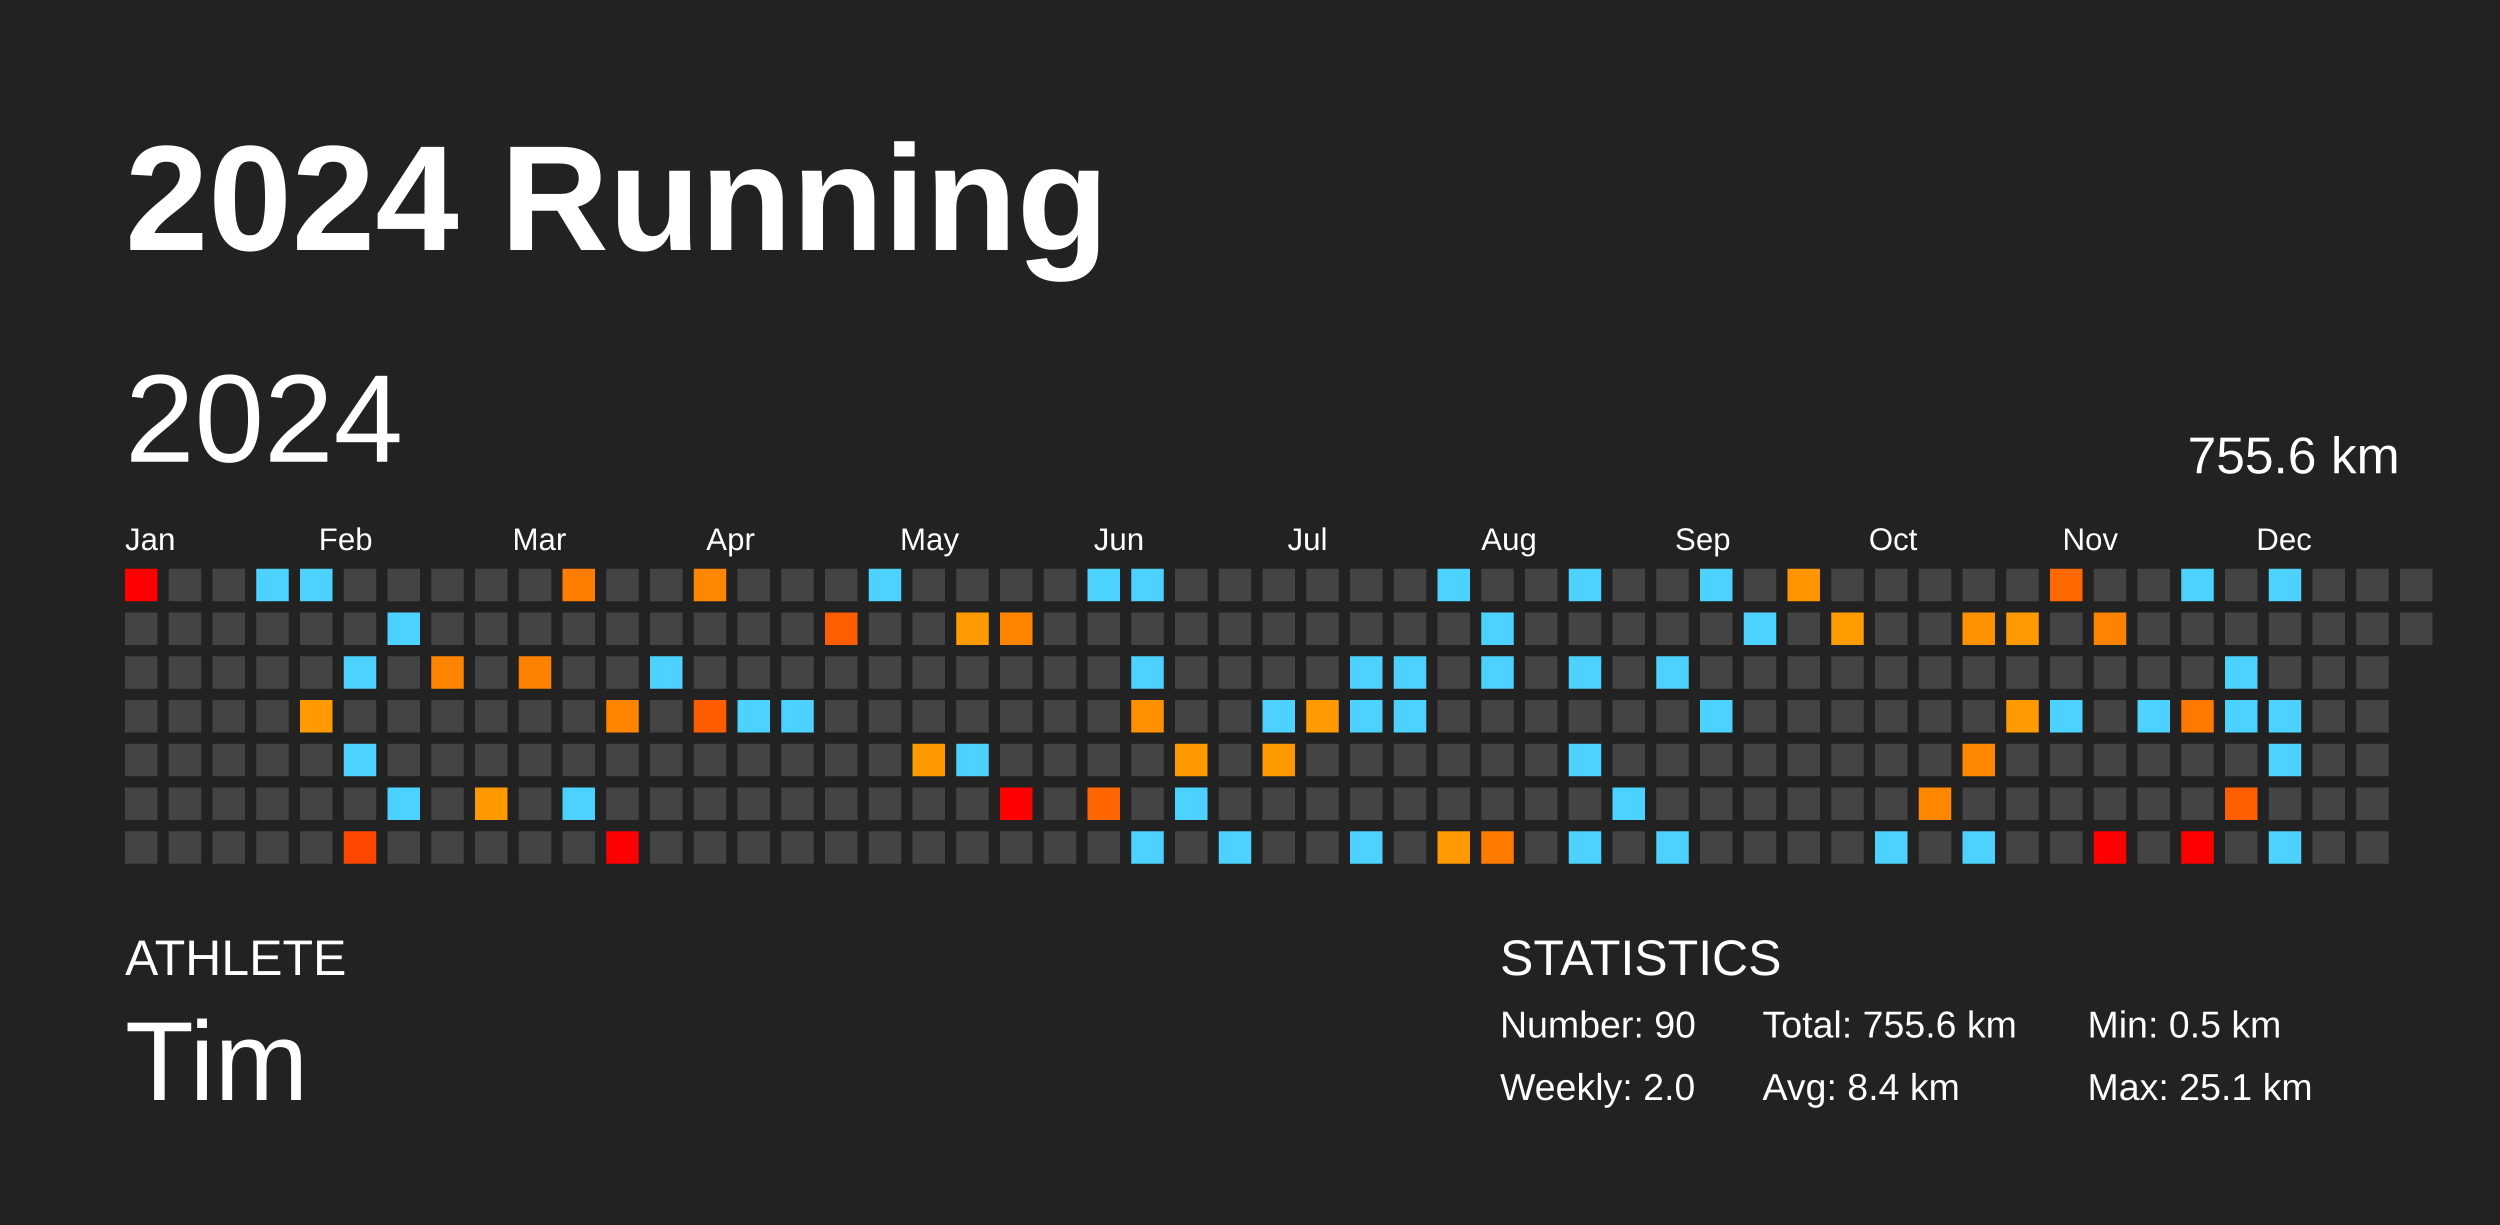
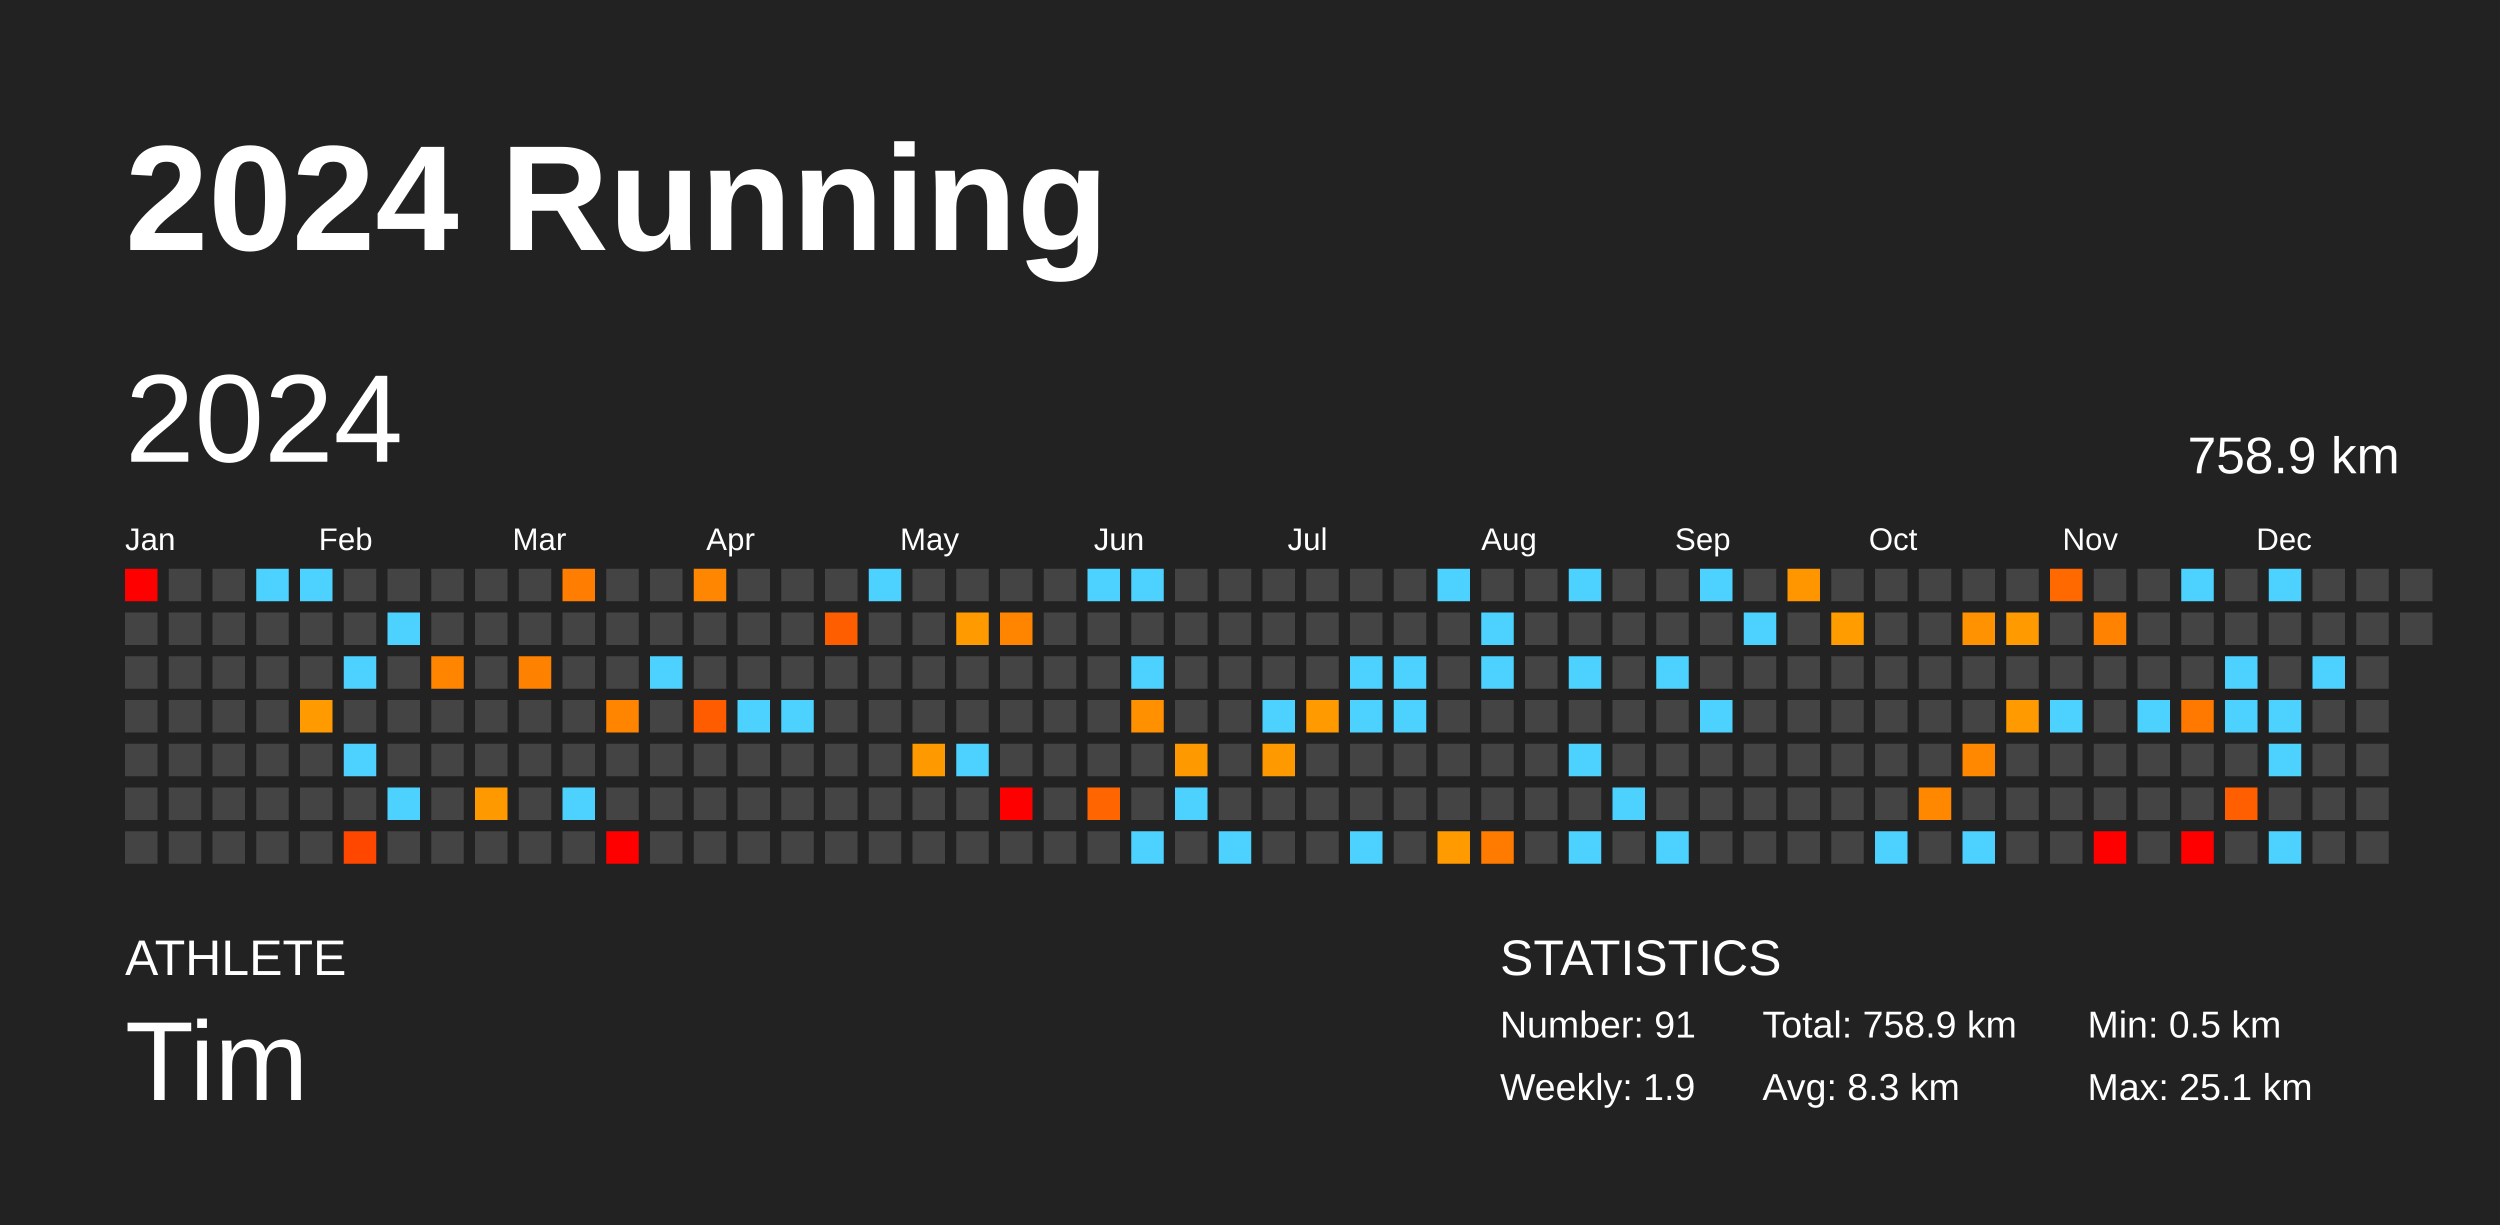
<svg xmlns="http://www.w3.org/2000/svg" baseProfile="full" height="98mm" version="1.1" viewBox="0,0,200,98" width="200mm">
  <defs />
  <rect fill="#222222" height="98" width="200" x="0" y="0" />
  <text fill="#FFFFFF" style="font-size:12px; font-family:Arial; font-weight:bold;" x="10" y="20">2024 Running</text>
  <text fill="#FFFFFF" style="font-size:4px; font-family:Arial" x="10" y="78">ATHLETE</text>
  <text fill="#FFFFFF" style="font-size:9px; font-family:Arial" x="10" y="88">Tim</text>
  <text fill="#FFFFFF" style="font-size:4px; font-family:Arial" x="120" y="78">STATISTICS</text>
-   <text fill="#FFFFFF" style="font-size:3px; font-family:Arial" x="120" y="83">Number: 90</text>
-   <text fill="#FFFFFF" style="font-size:3px; font-family:Arial" x="120" y="88">Weekly: 2.0</text>
-   <text fill="#FFFFFF" style="font-size:3px; font-family:Arial" x="141" y="83">Total: 755.6 km</text>
-   <text fill="#FFFFFF" style="font-size:3px; font-family:Arial" x="141" y="88">Avg: 8.4 km</text>
+   <text fill="#FFFFFF" style="font-size:3px; font-family:Arial" x="120" y="83">Number: 91</text>
+   <text fill="#FFFFFF" style="font-size:3px; font-family:Arial" x="120" y="88">Weekly: 1.9</text>
+   <text fill="#FFFFFF" style="font-size:3px; font-family:Arial" x="141" y="83">Total: 758.9 km</text>
+   <text fill="#FFFFFF" style="font-size:3px; font-family:Arial" x="141" y="88">Avg: 8.3 km</text>
  <text fill="#FFFFFF" style="font-size:3px; font-family:Arial" x="167" y="83">Min: 0.5 km</text>
  <text fill="#FFFFFF" style="font-size:3px; font-family:Arial" x="167" y="88">Max: 25.1 km</text>
  <text dominant-baseline="hanging" fill="#FFFFFF" style="font-size:10.0px; font-family:Arial;" x="10" y="30">2024</text>
-   <text dominant-baseline="hanging" fill="#FFFFFF" style="font-size:4.125px; font-family:Arial;" x="175" y="35">755.6 km</text>
+   <text dominant-baseline="hanging" fill="#FFFFFF" style="font-size:4.125px; font-family:Arial;" x="175" y="35">758.9 km</text>
  <text fill="#FFFFFF" style="font-size:2.5px; font-family:Arial" x="10.0" y="44">Jan</text>
  <text fill="#FFFFFF" style="font-size:2.5px; font-family:Arial" x="25.5" y="44">Feb</text>
  <text fill="#FFFFFF" style="font-size:2.5px; font-family:Arial" x="41.0" y="44">Mar</text>
  <text fill="#FFFFFF" style="font-size:2.5px; font-family:Arial" x="56.5" y="44">Apr</text>
  <text fill="#FFFFFF" style="font-size:2.5px; font-family:Arial" x="72.0" y="44">May</text>
  <text fill="#FFFFFF" style="font-size:2.5px; font-family:Arial" x="87.5" y="44">Jun</text>
  <text fill="#FFFFFF" style="font-size:2.5px; font-family:Arial" x="103.0" y="44">Jul</text>
  <text fill="#FFFFFF" style="font-size:2.5px; font-family:Arial" x="118.5" y="44">Aug</text>
  <text fill="#FFFFFF" style="font-size:2.5px; font-family:Arial" x="134.0" y="44">Sep</text>
  <text fill="#FFFFFF" style="font-size:2.5px; font-family:Arial" x="149.5" y="44">Oct</text>
  <text fill="#FFFFFF" style="font-size:2.5px; font-family:Arial" x="165.0" y="44">Nov</text>
  <text fill="#FFFFFF" style="font-size:2.5px; font-family:Arial" x="180.5" y="44">Dec</text>
  <rect fill="red" height="2.6" width="2.6" x="10.0" y="45.5" />
  <rect fill="#444444" height="2.6" width="2.6" x="10.0" y="49.0" />
  <rect fill="#444444" height="2.6" width="2.6" x="10.0" y="52.5" />
  <rect fill="#444444" height="2.6" width="2.6" x="10.0" y="56.0" />
  <rect fill="#444444" height="2.6" width="2.6" x="10.0" y="59.5" />
  <rect fill="#444444" height="2.6" width="2.6" x="10.0" y="63.0" />
  <rect fill="#444444" height="2.6" width="2.6" x="10.0" y="66.5" />
  <rect fill="#444444" height="2.6" width="2.6" x="13.5" y="45.5" />
  <rect fill="#444444" height="2.6" width="2.6" x="13.5" y="49.0" />
  <rect fill="#444444" height="2.6" width="2.6" x="13.5" y="52.5" />
  <rect fill="#444444" height="2.6" width="2.6" x="13.5" y="56.0" />
  <rect fill="#444444" height="2.6" width="2.6" x="13.5" y="59.5" />
  <rect fill="#444444" height="2.6" width="2.6" x="13.5" y="63.0" />
  <rect fill="#444444" height="2.6" width="2.6" x="13.5" y="66.5" />
  <rect fill="#444444" height="2.6" width="2.6" x="17.0" y="45.5" />
  <rect fill="#444444" height="2.6" width="2.6" x="17.0" y="49.0" />
  <rect fill="#444444" height="2.6" width="2.6" x="17.0" y="52.5" />
  <rect fill="#444444" height="2.6" width="2.6" x="17.0" y="56.0" />
  <rect fill="#444444" height="2.6" width="2.6" x="17.0" y="59.5" />
  <rect fill="#444444" height="2.6" width="2.6" x="17.0" y="63.0" />
  <rect fill="#444444" height="2.6" width="2.6" x="17.0" y="66.5" />
  <rect fill="#4dd2ff" height="2.6" width="2.6" x="20.5" y="45.5" />
  <rect fill="#444444" height="2.6" width="2.6" x="20.5" y="49.0" />
  <rect fill="#444444" height="2.6" width="2.6" x="20.5" y="52.5" />
  <rect fill="#444444" height="2.6" width="2.6" x="20.5" y="56.0" />
  <rect fill="#444444" height="2.6" width="2.6" x="20.5" y="59.5" />
  <rect fill="#444444" height="2.6" width="2.6" x="20.5" y="63.0" />
  <rect fill="#444444" height="2.6" width="2.6" x="20.5" y="66.5" />
  <rect fill="#4dd2ff" height="2.6" width="2.6" x="24.0" y="45.5" />
  <rect fill="#444444" height="2.6" width="2.6" x="24.0" y="49.0" />
  <rect fill="#444444" height="2.6" width="2.6" x="24.0" y="52.5" />
  <rect fill="#ff9b00" height="2.6" width="2.6" x="24.0" y="56.0" />
  <rect fill="#444444" height="2.6" width="2.6" x="24.0" y="59.5" />
  <rect fill="#444444" height="2.6" width="2.6" x="24.0" y="63.0" />
  <rect fill="#444444" height="2.6" width="2.6" x="24.0" y="66.5" />
  <rect fill="#444444" height="2.6" width="2.6" x="27.5" y="45.5" />
  <rect fill="#444444" height="2.6" width="2.6" x="27.5" y="49.0" />
  <rect fill="#4dd2ff" height="2.6" width="2.6" x="27.5" y="52.5" />
  <rect fill="#444444" height="2.6" width="2.6" x="27.5" y="56.0" />
  <rect fill="#4dd2ff" height="2.6" width="2.6" x="27.5" y="59.5" />
  <rect fill="#444444" height="2.6" width="2.6" x="27.5" y="63.0" />
  <rect fill="#ff4700" height="2.6" width="2.6" x="27.5" y="66.5" />
  <rect fill="#444444" height="2.6" width="2.6" x="31.0" y="45.5" />
  <rect fill="#4dd2ff" height="2.6" width="2.6" x="31.0" y="49.0" />
  <rect fill="#444444" height="2.6" width="2.6" x="31.0" y="52.5" />
  <rect fill="#444444" height="2.6" width="2.6" x="31.0" y="56.0" />
  <rect fill="#444444" height="2.6" width="2.6" x="31.0" y="59.5" />
  <rect fill="#4dd2ff" height="2.6" width="2.6" x="31.0" y="63.0" />
  <rect fill="#444444" height="2.6" width="2.6" x="31.0" y="66.5" />
  <rect fill="#444444" height="2.6" width="2.6" x="34.5" y="45.5" />
  <rect fill="#444444" height="2.6" width="2.6" x="34.5" y="49.0" />
  <rect fill="#ff8500" height="2.6" width="2.6" x="34.5" y="52.5" />
  <rect fill="#444444" height="2.6" width="2.6" x="34.5" y="56.0" />
  <rect fill="#444444" height="2.6" width="2.6" x="34.5" y="59.5" />
  <rect fill="#444444" height="2.6" width="2.6" x="34.5" y="63.0" />
  <rect fill="#444444" height="2.6" width="2.6" x="34.5" y="66.5" />
  <rect fill="#444444" height="2.6" width="2.6" x="38.0" y="45.5" />
  <rect fill="#444444" height="2.6" width="2.6" x="38.0" y="49.0" />
  <rect fill="#444444" height="2.6" width="2.6" x="38.0" y="52.5" />
  <rect fill="#444444" height="2.6" width="2.6" x="38.0" y="56.0" />
  <rect fill="#444444" height="2.6" width="2.6" x="38.0" y="59.5" />
  <rect fill="#ff9900" height="2.6" width="2.6" x="38.0" y="63.0" />
  <rect fill="#444444" height="2.6" width="2.6" x="38.0" y="66.5" />
  <rect fill="#444444" height="2.6" width="2.6" x="41.5" y="45.5" />
  <rect fill="#444444" height="2.6" width="2.6" x="41.5" y="49.0" />
  <rect fill="#ff8100" height="2.6" width="2.6" x="41.5" y="52.5" />
  <rect fill="#444444" height="2.6" width="2.6" x="41.5" y="56.0" />
  <rect fill="#444444" height="2.6" width="2.6" x="41.5" y="59.5" />
  <rect fill="#444444" height="2.6" width="2.6" x="41.5" y="63.0" />
  <rect fill="#444444" height="2.6" width="2.6" x="41.5" y="66.5" />
  <rect fill="#ff7d00" height="2.6" width="2.6" x="45.0" y="45.5" />
  <rect fill="#444444" height="2.6" width="2.6" x="45.0" y="49.0" />
  <rect fill="#444444" height="2.6" width="2.6" x="45.0" y="52.5" />
  <rect fill="#444444" height="2.6" width="2.6" x="45.0" y="56.0" />
  <rect fill="#444444" height="2.6" width="2.6" x="45.0" y="59.5" />
  <rect fill="#4dd2ff" height="2.6" width="2.6" x="45.0" y="63.0" />
  <rect fill="#444444" height="2.6" width="2.6" x="45.0" y="66.5" />
  <rect fill="#444444" height="2.6" width="2.6" x="48.5" y="45.5" />
  <rect fill="#444444" height="2.6" width="2.6" x="48.5" y="49.0" />
  <rect fill="#444444" height="2.6" width="2.6" x="48.5" y="52.5" />
  <rect fill="#ff8400" height="2.6" width="2.6" x="48.5" y="56.0" />
  <rect fill="#444444" height="2.6" width="2.6" x="48.5" y="59.5" />
  <rect fill="#444444" height="2.6" width="2.6" x="48.5" y="63.0" />
  <rect fill="red" height="2.6" width="2.6" x="48.5" y="66.5" />
  <rect fill="#444444" height="2.6" width="2.6" x="52.0" y="45.5" />
  <rect fill="#444444" height="2.6" width="2.6" x="52.0" y="49.0" />
  <rect fill="#4dd2ff" height="2.6" width="2.6" x="52.0" y="52.5" />
  <rect fill="#444444" height="2.6" width="2.6" x="52.0" y="56.0" />
  <rect fill="#444444" height="2.6" width="2.6" x="52.0" y="59.5" />
  <rect fill="#444444" height="2.6" width="2.6" x="52.0" y="63.0" />
  <rect fill="#444444" height="2.6" width="2.6" x="52.0" y="66.5" />
  <rect fill="#ff8600" height="2.6" width="2.6" x="55.5" y="45.5" />
  <rect fill="#444444" height="2.6" width="2.6" x="55.5" y="49.0" />
  <rect fill="#444444" height="2.6" width="2.6" x="55.5" y="52.5" />
  <rect fill="#ff5c00" height="2.6" width="2.6" x="55.5" y="56.0" />
  <rect fill="#444444" height="2.6" width="2.6" x="55.5" y="59.5" />
  <rect fill="#444444" height="2.6" width="2.6" x="55.5" y="63.0" />
  <rect fill="#444444" height="2.6" width="2.6" x="55.5" y="66.5" />
  <rect fill="#444444" height="2.6" width="2.6" x="59.0" y="45.5" />
  <rect fill="#444444" height="2.6" width="2.6" x="59.0" y="49.0" />
  <rect fill="#444444" height="2.6" width="2.6" x="59.0" y="52.5" />
  <rect fill="#4dd2ff" height="2.6" width="2.6" x="59.0" y="56.0" />
  <rect fill="#444444" height="2.6" width="2.6" x="59.0" y="59.5" />
  <rect fill="#444444" height="2.6" width="2.6" x="59.0" y="63.0" />
  <rect fill="#444444" height="2.6" width="2.6" x="59.0" y="66.5" />
  <rect fill="#444444" height="2.6" width="2.6" x="62.5" y="45.5" />
  <rect fill="#444444" height="2.6" width="2.6" x="62.5" y="49.0" />
  <rect fill="#444444" height="2.6" width="2.6" x="62.5" y="52.5" />
  <rect fill="#4dd2ff" height="2.6" width="2.6" x="62.5" y="56.0" />
  <rect fill="#444444" height="2.6" width="2.6" x="62.5" y="59.5" />
  <rect fill="#444444" height="2.6" width="2.6" x="62.5" y="63.0" />
  <rect fill="#444444" height="2.6" width="2.6" x="62.5" y="66.5" />
  <rect fill="#444444" height="2.6" width="2.6" x="66.0" y="45.5" />
  <rect fill="#ff5e00" height="2.6" width="2.6" x="66.0" y="49.0" />
  <rect fill="#444444" height="2.6" width="2.6" x="66.0" y="52.5" />
  <rect fill="#444444" height="2.6" width="2.6" x="66.0" y="56.0" />
  <rect fill="#444444" height="2.6" width="2.6" x="66.0" y="59.5" />
  <rect fill="#444444" height="2.6" width="2.6" x="66.0" y="63.0" />
  <rect fill="#444444" height="2.6" width="2.6" x="66.0" y="66.5" />
  <rect fill="#4dd2ff" height="2.6" width="2.6" x="69.5" y="45.5" />
  <rect fill="#444444" height="2.6" width="2.6" x="69.5" y="49.0" />
  <rect fill="#444444" height="2.6" width="2.6" x="69.5" y="52.5" />
  <rect fill="#444444" height="2.6" width="2.6" x="69.5" y="56.0" />
  <rect fill="#444444" height="2.6" width="2.6" x="69.5" y="59.5" />
  <rect fill="#444444" height="2.6" width="2.6" x="69.5" y="63.0" />
  <rect fill="#444444" height="2.6" width="2.6" x="69.5" y="66.5" />
  <rect fill="#444444" height="2.6" width="2.6" x="73.0" y="45.5" />
  <rect fill="#444444" height="2.6" width="2.6" x="73.0" y="49.0" />
  <rect fill="#444444" height="2.6" width="2.6" x="73.0" y="52.5" />
  <rect fill="#444444" height="2.6" width="2.6" x="73.0" y="56.0" />
  <rect fill="#ff9900" height="2.6" width="2.6" x="73.0" y="59.5" />
  <rect fill="#444444" height="2.6" width="2.6" x="73.0" y="63.0" />
  <rect fill="#444444" height="2.6" width="2.6" x="73.0" y="66.5" />
  <rect fill="#444444" height="2.6" width="2.6" x="76.5" y="45.5" />
  <rect fill="#ff9b00" height="2.6" width="2.6" x="76.5" y="49.0" />
  <rect fill="#444444" height="2.6" width="2.6" x="76.5" y="52.5" />
  <rect fill="#444444" height="2.6" width="2.6" x="76.5" y="56.0" />
  <rect fill="#4dd2ff" height="2.6" width="2.6" x="76.5" y="59.5" />
  <rect fill="#444444" height="2.6" width="2.6" x="76.5" y="63.0" />
  <rect fill="#444444" height="2.6" width="2.6" x="76.5" y="66.5" />
  <rect fill="#444444" height="2.6" width="2.6" x="80.0" y="45.5" />
  <rect fill="#ff8500" height="2.6" width="2.6" x="80.0" y="49.0" />
  <rect fill="#444444" height="2.6" width="2.6" x="80.0" y="52.5" />
  <rect fill="#444444" height="2.6" width="2.6" x="80.0" y="56.0" />
  <rect fill="#444444" height="2.6" width="2.6" x="80.0" y="59.5" />
  <rect fill="red" height="2.6" width="2.6" x="80.0" y="63.0" />
  <rect fill="#444444" height="2.6" width="2.6" x="80.0" y="66.5" />
  <rect fill="#444444" height="2.6" width="2.6" x="83.5" y="45.5" />
  <rect fill="#444444" height="2.6" width="2.6" x="83.5" y="49.0" />
  <rect fill="#444444" height="2.6" width="2.6" x="83.5" y="52.5" />
  <rect fill="#444444" height="2.6" width="2.6" x="83.5" y="56.0" />
  <rect fill="#444444" height="2.6" width="2.6" x="83.5" y="59.5" />
  <rect fill="#444444" height="2.6" width="2.6" x="83.5" y="63.0" />
  <rect fill="#444444" height="2.6" width="2.6" x="83.5" y="66.5" />
  <rect fill="#4dd2ff" height="2.6" width="2.6" x="87.0" y="45.5" />
  <rect fill="#444444" height="2.6" width="2.6" x="87.0" y="49.0" />
  <rect fill="#444444" height="2.6" width="2.6" x="87.0" y="52.5" />
  <rect fill="#444444" height="2.6" width="2.6" x="87.0" y="56.0" />
  <rect fill="#444444" height="2.6" width="2.6" x="87.0" y="59.5" />
  <rect fill="#ff6500" height="2.6" width="2.6" x="87.0" y="63.0" />
  <rect fill="#444444" height="2.6" width="2.6" x="87.0" y="66.5" />
  <rect fill="#4dd2ff" height="2.6" width="2.6" x="90.5" y="45.5" />
  <rect fill="#444444" height="2.6" width="2.6" x="90.5" y="49.0" />
  <rect fill="#4dd2ff" height="2.6" width="2.6" x="90.5" y="52.5" />
  <rect fill="#ff9000" height="2.6" width="2.6" x="90.5" y="56.0" />
  <rect fill="#444444" height="2.6" width="2.6" x="90.5" y="59.5" />
  <rect fill="#444444" height="2.6" width="2.6" x="90.5" y="63.0" />
  <rect fill="#4dd2ff" height="2.6" width="2.6" x="90.5" y="66.5" />
  <rect fill="#444444" height="2.6" width="2.6" x="94.0" y="45.5" />
  <rect fill="#444444" height="2.6" width="2.6" x="94.0" y="49.0" />
  <rect fill="#444444" height="2.6" width="2.6" x="94.0" y="52.5" />
  <rect fill="#444444" height="2.6" width="2.6" x="94.0" y="56.0" />
  <rect fill="#ff9900" height="2.6" width="2.6" x="94.0" y="59.5" />
  <rect fill="#4dd2ff" height="2.6" width="2.6" x="94.0" y="63.0" />
  <rect fill="#444444" height="2.6" width="2.6" x="94.0" y="66.5" />
  <rect fill="#444444" height="2.6" width="2.6" x="97.5" y="45.5" />
  <rect fill="#444444" height="2.6" width="2.6" x="97.5" y="49.0" />
  <rect fill="#444444" height="2.6" width="2.6" x="97.5" y="52.5" />
  <rect fill="#444444" height="2.6" width="2.6" x="97.5" y="56.0" />
  <rect fill="#444444" height="2.6" width="2.6" x="97.5" y="59.5" />
  <rect fill="#444444" height="2.6" width="2.6" x="97.5" y="63.0" />
  <rect fill="#4dd2ff" height="2.6" width="2.6" x="97.5" y="66.5" />
  <rect fill="#444444" height="2.6" width="2.6" x="101.0" y="45.5" />
  <rect fill="#444444" height="2.6" width="2.6" x="101.0" y="49.0" />
  <rect fill="#444444" height="2.6" width="2.6" x="101.0" y="52.5" />
  <rect fill="#4dd2ff" height="2.6" width="2.6" x="101.0" y="56.0" />
  <rect fill="#ff9900" height="2.6" width="2.6" x="101.0" y="59.5" />
  <rect fill="#444444" height="2.6" width="2.6" x="101.0" y="63.0" />
  <rect fill="#444444" height="2.6" width="2.6" x="101.0" y="66.5" />
  <rect fill="#444444" height="2.6" width="2.6" x="104.5" y="45.5" />
  <rect fill="#444444" height="2.6" width="2.6" x="104.5" y="49.0" />
  <rect fill="#444444" height="2.6" width="2.6" x="104.5" y="52.5" />
  <rect fill="#ff9a00" height="2.6" width="2.6" x="104.5" y="56.0" />
  <rect fill="#444444" height="2.6" width="2.6" x="104.5" y="59.5" />
  <rect fill="#444444" height="2.6" width="2.6" x="104.5" y="63.0" />
  <rect fill="#444444" height="2.6" width="2.6" x="104.5" y="66.5" />
  <rect fill="#444444" height="2.6" width="2.6" x="108.0" y="45.5" />
  <rect fill="#444444" height="2.6" width="2.6" x="108.0" y="49.0" />
  <rect fill="#4dd2ff" height="2.6" width="2.6" x="108.0" y="52.5" />
  <rect fill="#4dd2ff" height="2.6" width="2.6" x="108.0" y="56.0" />
  <rect fill="#444444" height="2.6" width="2.6" x="108.0" y="59.5" />
  <rect fill="#444444" height="2.6" width="2.6" x="108.0" y="63.0" />
  <rect fill="#4dd2ff" height="2.6" width="2.6" x="108.0" y="66.5" />
  <rect fill="#444444" height="2.6" width="2.6" x="111.5" y="45.5" />
  <rect fill="#444444" height="2.6" width="2.6" x="111.5" y="49.0" />
  <rect fill="#4dd2ff" height="2.6" width="2.6" x="111.5" y="52.5" />
  <rect fill="#4dd2ff" height="2.6" width="2.6" x="111.5" y="56.0" />
  <rect fill="#444444" height="2.6" width="2.6" x="111.5" y="59.5" />
  <rect fill="#444444" height="2.6" width="2.6" x="111.5" y="63.0" />
  <rect fill="#444444" height="2.6" width="2.6" x="111.5" y="66.5" />
  <rect fill="#4dd2ff" height="2.6" width="2.6" x="115.0" y="45.5" />
  <rect fill="#444444" height="2.6" width="2.6" x="115.0" y="49.0" />
  <rect fill="#444444" height="2.6" width="2.6" x="115.0" y="52.5" />
  <rect fill="#444444" height="2.6" width="2.6" x="115.0" y="56.0" />
  <rect fill="#444444" height="2.6" width="2.6" x="115.0" y="59.5" />
  <rect fill="#444444" height="2.6" width="2.6" x="115.0" y="63.0" />
  <rect fill="#ff9a00" height="2.6" width="2.6" x="115.0" y="66.5" />
  <rect fill="#444444" height="2.6" width="2.6" x="118.5" y="45.5" />
  <rect fill="#4dd2ff" height="2.6" width="2.6" x="118.5" y="49.0" />
  <rect fill="#4dd2ff" height="2.6" width="2.6" x="118.5" y="52.5" />
  <rect fill="#444444" height="2.6" width="2.6" x="118.5" y="56.0" />
  <rect fill="#444444" height="2.6" width="2.6" x="118.5" y="59.5" />
  <rect fill="#444444" height="2.6" width="2.6" x="118.5" y="63.0" />
  <rect fill="#ff7b00" height="2.6" width="2.6" x="118.5" y="66.5" />
  <rect fill="#444444" height="2.6" width="2.6" x="122.0" y="45.5" />
  <rect fill="#444444" height="2.6" width="2.6" x="122.0" y="49.0" />
  <rect fill="#444444" height="2.6" width="2.6" x="122.0" y="52.5" />
  <rect fill="#444444" height="2.6" width="2.6" x="122.0" y="56.0" />
  <rect fill="#444444" height="2.6" width="2.6" x="122.0" y="59.5" />
  <rect fill="#444444" height="2.6" width="2.6" x="122.0" y="63.0" />
  <rect fill="#444444" height="2.6" width="2.6" x="122.0" y="66.5" />
  <rect fill="#4dd2ff" height="2.6" width="2.6" x="125.5" y="45.5" />
  <rect fill="#444444" height="2.6" width="2.6" x="125.5" y="49.0" />
  <rect fill="#4dd2ff" height="2.6" width="2.6" x="125.5" y="52.5" />
  <rect fill="#444444" height="2.6" width="2.6" x="125.5" y="56.0" />
  <rect fill="#4dd2ff" height="2.6" width="2.6" x="125.5" y="59.5" />
  <rect fill="#444444" height="2.6" width="2.6" x="125.5" y="63.0" />
  <rect fill="#4dd2ff" height="2.6" width="2.6" x="125.5" y="66.5" />
  <rect fill="#444444" height="2.6" width="2.6" x="129.0" y="45.5" />
  <rect fill="#444444" height="2.6" width="2.6" x="129.0" y="49.0" />
  <rect fill="#444444" height="2.6" width="2.6" x="129.0" y="52.5" />
  <rect fill="#444444" height="2.6" width="2.6" x="129.0" y="56.0" />
  <rect fill="#444444" height="2.6" width="2.6" x="129.0" y="59.5" />
  <rect fill="#4dd2ff" height="2.6" width="2.6" x="129.0" y="63.0" />
  <rect fill="#444444" height="2.6" width="2.6" x="129.0" y="66.5" />
  <rect fill="#444444" height="2.6" width="2.6" x="132.5" y="45.5" />
  <rect fill="#444444" height="2.6" width="2.6" x="132.5" y="49.0" />
  <rect fill="#4dd2ff" height="2.6" width="2.6" x="132.5" y="52.5" />
  <rect fill="#444444" height="2.6" width="2.6" x="132.5" y="56.0" />
  <rect fill="#444444" height="2.6" width="2.6" x="132.5" y="59.5" />
  <rect fill="#444444" height="2.6" width="2.6" x="132.5" y="63.0" />
  <rect fill="#4dd2ff" height="2.6" width="2.6" x="132.5" y="66.5" />
  <rect fill="#4dd2ff" height="2.6" width="2.6" x="136.0" y="45.5" />
  <rect fill="#444444" height="2.6" width="2.6" x="136.0" y="49.0" />
  <rect fill="#444444" height="2.6" width="2.6" x="136.0" y="52.5" />
  <rect fill="#4dd2ff" height="2.6" width="2.6" x="136.0" y="56.0" />
  <rect fill="#444444" height="2.6" width="2.6" x="136.0" y="59.5" />
  <rect fill="#444444" height="2.6" width="2.6" x="136.0" y="63.0" />
  <rect fill="#444444" height="2.6" width="2.6" x="136.0" y="66.5" />
  <rect fill="#444444" height="2.6" width="2.6" x="139.5" y="45.5" />
  <rect fill="#4dd2ff" height="2.6" width="2.6" x="139.5" y="49.0" />
  <rect fill="#444444" height="2.6" width="2.6" x="139.5" y="52.5" />
  <rect fill="#444444" height="2.6" width="2.6" x="139.5" y="56.0" />
  <rect fill="#444444" height="2.6" width="2.6" x="139.5" y="59.5" />
  <rect fill="#444444" height="2.6" width="2.6" x="139.5" y="63.0" />
  <rect fill="#444444" height="2.6" width="2.6" x="139.5" y="66.5" />
  <rect fill="#ff9600" height="2.6" width="2.6" x="143.0" y="45.5" />
  <rect fill="#444444" height="2.6" width="2.6" x="143.0" y="49.0" />
  <rect fill="#444444" height="2.6" width="2.6" x="143.0" y="52.5" />
  <rect fill="#444444" height="2.6" width="2.6" x="143.0" y="56.0" />
  <rect fill="#444444" height="2.6" width="2.6" x="143.0" y="59.5" />
  <rect fill="#444444" height="2.6" width="2.6" x="143.0" y="63.0" />
  <rect fill="#444444" height="2.6" width="2.6" x="143.0" y="66.5" />
  <rect fill="#444444" height="2.6" width="2.6" x="146.5" y="45.5" />
  <rect fill="#ff9c00" height="2.6" width="2.6" x="146.5" y="49.0" />
  <rect fill="#444444" height="2.6" width="2.6" x="146.5" y="52.5" />
  <rect fill="#444444" height="2.6" width="2.6" x="146.5" y="56.0" />
  <rect fill="#444444" height="2.6" width="2.6" x="146.5" y="59.5" />
  <rect fill="#444444" height="2.6" width="2.6" x="146.5" y="63.0" />
  <rect fill="#444444" height="2.6" width="2.6" x="146.5" y="66.5" />
  <rect fill="#444444" height="2.6" width="2.6" x="150.0" y="45.5" />
  <rect fill="#444444" height="2.6" width="2.6" x="150.0" y="49.0" />
  <rect fill="#444444" height="2.6" width="2.6" x="150.0" y="52.5" />
  <rect fill="#444444" height="2.6" width="2.6" x="150.0" y="56.0" />
  <rect fill="#444444" height="2.6" width="2.6" x="150.0" y="59.5" />
  <rect fill="#444444" height="2.6" width="2.6" x="150.0" y="63.0" />
  <rect fill="#4dd2ff" height="2.6" width="2.6" x="150.0" y="66.5" />
  <rect fill="#444444" height="2.6" width="2.6" x="153.5" y="45.5" />
  <rect fill="#444444" height="2.6" width="2.6" x="153.5" y="49.0" />
  <rect fill="#444444" height="2.6" width="2.6" x="153.5" y="52.5" />
  <rect fill="#444444" height="2.6" width="2.6" x="153.5" y="56.0" />
  <rect fill="#444444" height="2.6" width="2.6" x="153.5" y="59.5" />
  <rect fill="#ff8800" height="2.6" width="2.6" x="153.5" y="63.0" />
  <rect fill="#444444" height="2.6" width="2.6" x="153.5" y="66.5" />
  <rect fill="#444444" height="2.6" width="2.6" x="157.0" y="45.5" />
  <rect fill="#ff9200" height="2.6" width="2.6" x="157.0" y="49.0" />
  <rect fill="#444444" height="2.6" width="2.6" x="157.0" y="52.5" />
  <rect fill="#444444" height="2.6" width="2.6" x="157.0" y="56.0" />
  <rect fill="#ff8800" height="2.6" width="2.6" x="157.0" y="59.5" />
  <rect fill="#444444" height="2.6" width="2.6" x="157.0" y="63.0" />
  <rect fill="#4dd2ff" height="2.6" width="2.6" x="157.0" y="66.5" />
  <rect fill="#444444" height="2.6" width="2.6" x="160.5" y="45.5" />
  <rect fill="#ff9b00" height="2.6" width="2.6" x="160.5" y="49.0" />
  <rect fill="#444444" height="2.6" width="2.6" x="160.5" y="52.5" />
  <rect fill="#ff9a00" height="2.6" width="2.6" x="160.5" y="56.0" />
  <rect fill="#444444" height="2.6" width="2.6" x="160.5" y="59.5" />
  <rect fill="#444444" height="2.6" width="2.6" x="160.5" y="63.0" />
  <rect fill="#444444" height="2.6" width="2.6" x="160.5" y="66.5" />
  <rect fill="#ff6900" height="2.6" width="2.6" x="164.0" y="45.5" />
  <rect fill="#444444" height="2.6" width="2.6" x="164.0" y="49.0" />
  <rect fill="#444444" height="2.6" width="2.6" x="164.0" y="52.5" />
  <rect fill="#4dd2ff" height="2.6" width="2.6" x="164.0" y="56.0" />
  <rect fill="#444444" height="2.6" width="2.6" x="164.0" y="59.5" />
  <rect fill="#444444" height="2.6" width="2.6" x="164.0" y="63.0" />
  <rect fill="#444444" height="2.6" width="2.6" x="164.0" y="66.5" />
  <rect fill="#444444" height="2.6" width="2.6" x="167.5" y="45.5" />
  <rect fill="#ff8200" height="2.6" width="2.6" x="167.5" y="49.0" />
  <rect fill="#444444" height="2.6" width="2.6" x="167.5" y="52.5" />
  <rect fill="#444444" height="2.6" width="2.6" x="167.5" y="56.0" />
  <rect fill="#444444" height="2.6" width="2.6" x="167.5" y="59.5" />
  <rect fill="#444444" height="2.6" width="2.6" x="167.5" y="63.0" />
  <rect fill="red" height="2.6" width="2.6" x="167.5" y="66.5" />
  <rect fill="#444444" height="2.6" width="2.6" x="171.0" y="45.5" />
  <rect fill="#444444" height="2.6" width="2.6" x="171.0" y="49.0" />
  <rect fill="#444444" height="2.6" width="2.6" x="171.0" y="52.5" />
  <rect fill="#4dd2ff" height="2.6" width="2.6" x="171.0" y="56.0" />
  <rect fill="#444444" height="2.6" width="2.6" x="171.0" y="59.5" />
  <rect fill="#444444" height="2.6" width="2.6" x="171.0" y="63.0" />
  <rect fill="#444444" height="2.6" width="2.6" x="171.0" y="66.5" />
  <rect fill="#4dd2ff" height="2.6" width="2.6" x="174.5" y="45.5" />
  <rect fill="#444444" height="2.6" width="2.6" x="174.5" y="49.0" />
  <rect fill="#444444" height="2.6" width="2.6" x="174.5" y="52.5" />
  <rect fill="#ff7800" height="2.6" width="2.6" x="174.5" y="56.0" />
  <rect fill="#444444" height="2.6" width="2.6" x="174.5" y="59.5" />
  <rect fill="#444444" height="2.6" width="2.6" x="174.5" y="63.0" />
  <rect fill="red" height="2.6" width="2.6" x="174.5" y="66.5" />
  <rect fill="#444444" height="2.6" width="2.6" x="178.0" y="45.5" />
  <rect fill="#444444" height="2.6" width="2.6" x="178.0" y="49.0" />
  <rect fill="#4dd2ff" height="2.6" width="2.6" x="178.0" y="52.5" />
  <rect fill="#4dd2ff" height="2.6" width="2.6" x="178.0" y="56.0" />
  <rect fill="#444444" height="2.6" width="2.6" x="178.0" y="59.5" />
  <rect fill="#ff5f00" height="2.6" width="2.6" x="178.0" y="63.0" />
  <rect fill="#444444" height="2.6" width="2.6" x="178.0" y="66.5" />
  <rect fill="#4dd2ff" height="2.6" width="2.6" x="181.5" y="45.5" />
  <rect fill="#444444" height="2.6" width="2.6" x="181.5" y="49.0" />
  <rect fill="#444444" height="2.6" width="2.6" x="181.5" y="52.5" />
  <rect fill="#4dd2ff" height="2.6" width="2.6" x="181.5" y="56.0" />
  <rect fill="#4dd2ff" height="2.6" width="2.6" x="181.5" y="59.5" />
  <rect fill="#444444" height="2.6" width="2.6" x="181.5" y="63.0" />
  <rect fill="#4dd2ff" height="2.6" width="2.6" x="181.5" y="66.5" />
  <rect fill="#444444" height="2.6" width="2.6" x="185.0" y="45.5" />
  <rect fill="#444444" height="2.6" width="2.6" x="185.0" y="49.0" />
-   <rect fill="#444444" height="2.6" width="2.6" x="185.0" y="52.5" />
+   <rect fill="#4dd2ff" height="2.6" width="2.6" x="185.0" y="52.5" />
  <rect fill="#444444" height="2.6" width="2.6" x="185.0" y="56.0" />
  <rect fill="#444444" height="2.6" width="2.6" x="185.0" y="59.5" />
  <rect fill="#444444" height="2.6" width="2.6" x="185.0" y="63.0" />
  <rect fill="#444444" height="2.6" width="2.6" x="185.0" y="66.5" />
  <rect fill="#444444" height="2.6" width="2.6" x="188.5" y="45.5" />
  <rect fill="#444444" height="2.6" width="2.6" x="188.5" y="49.0" />
  <rect fill="#444444" height="2.6" width="2.6" x="188.5" y="52.5" />
  <rect fill="#444444" height="2.6" width="2.6" x="188.5" y="56.0" />
  <rect fill="#444444" height="2.6" width="2.6" x="188.5" y="59.5" />
  <rect fill="#444444" height="2.6" width="2.6" x="188.5" y="63.0" />
  <rect fill="#444444" height="2.6" width="2.6" x="188.5" y="66.5" />
  <rect fill="#444444" height="2.6" width="2.6" x="192.0" y="45.5" />
  <rect fill="#444444" height="2.6" width="2.6" x="192.0" y="49.0" />
</svg>
